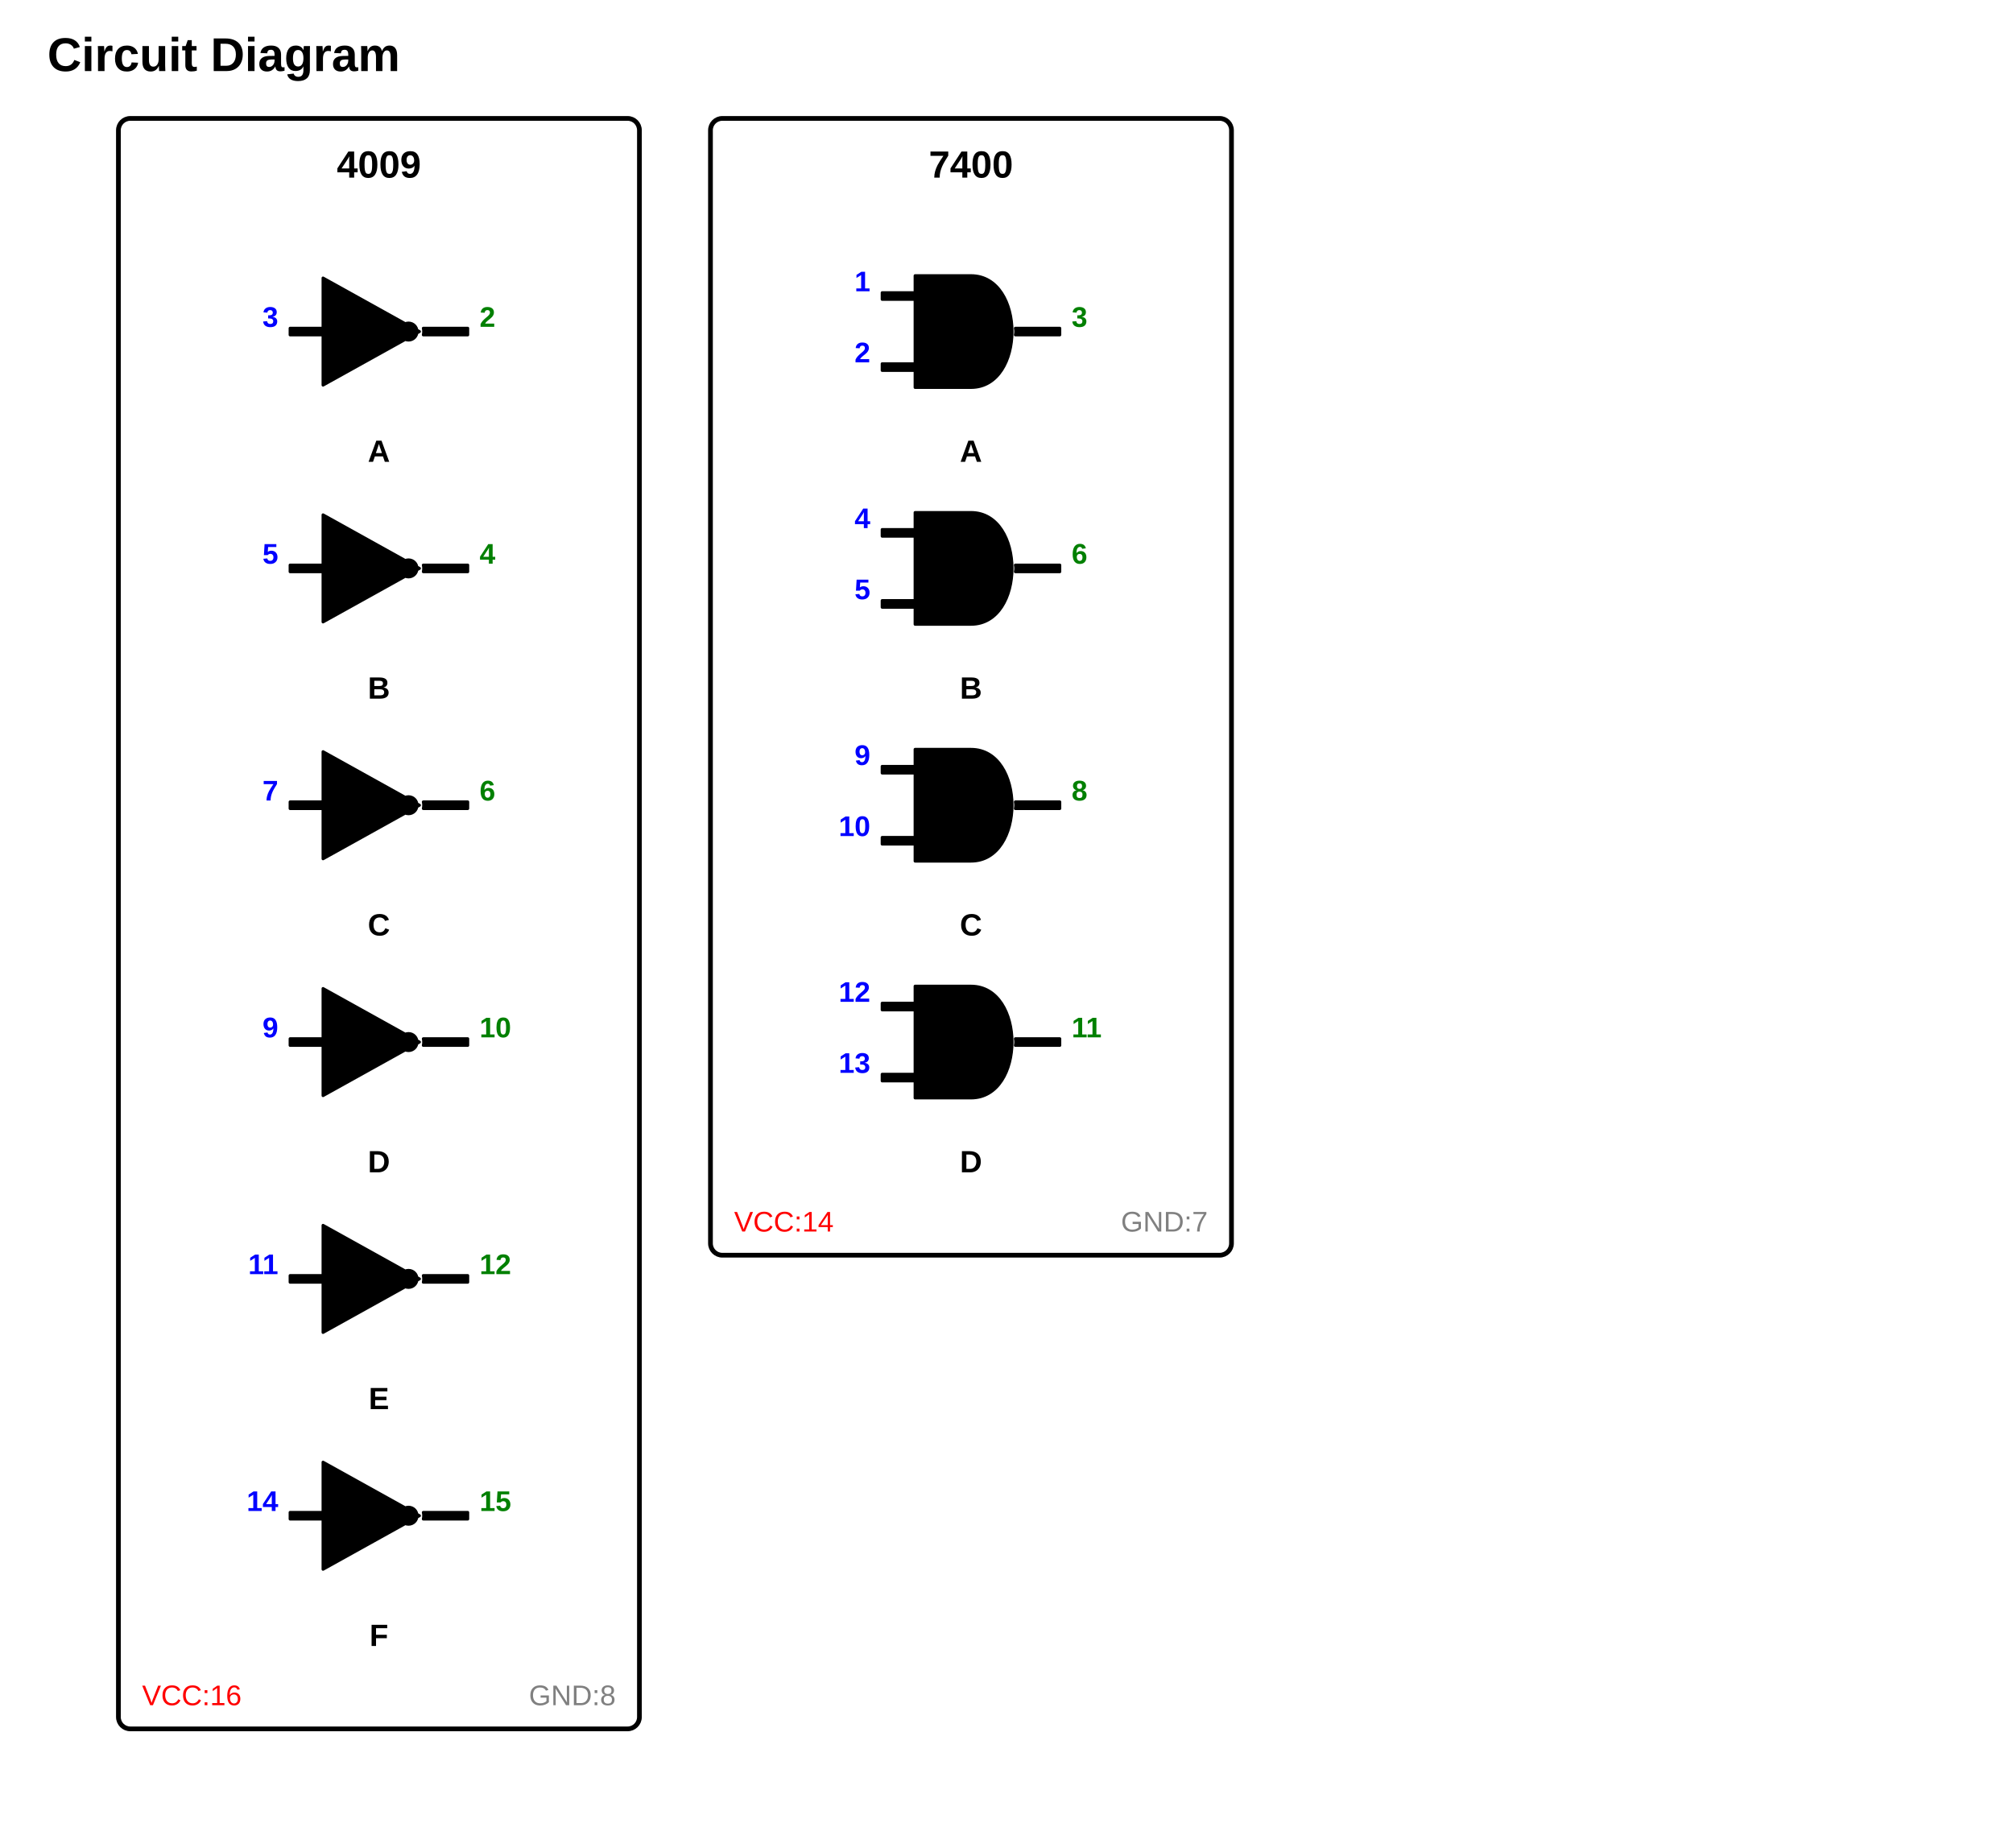
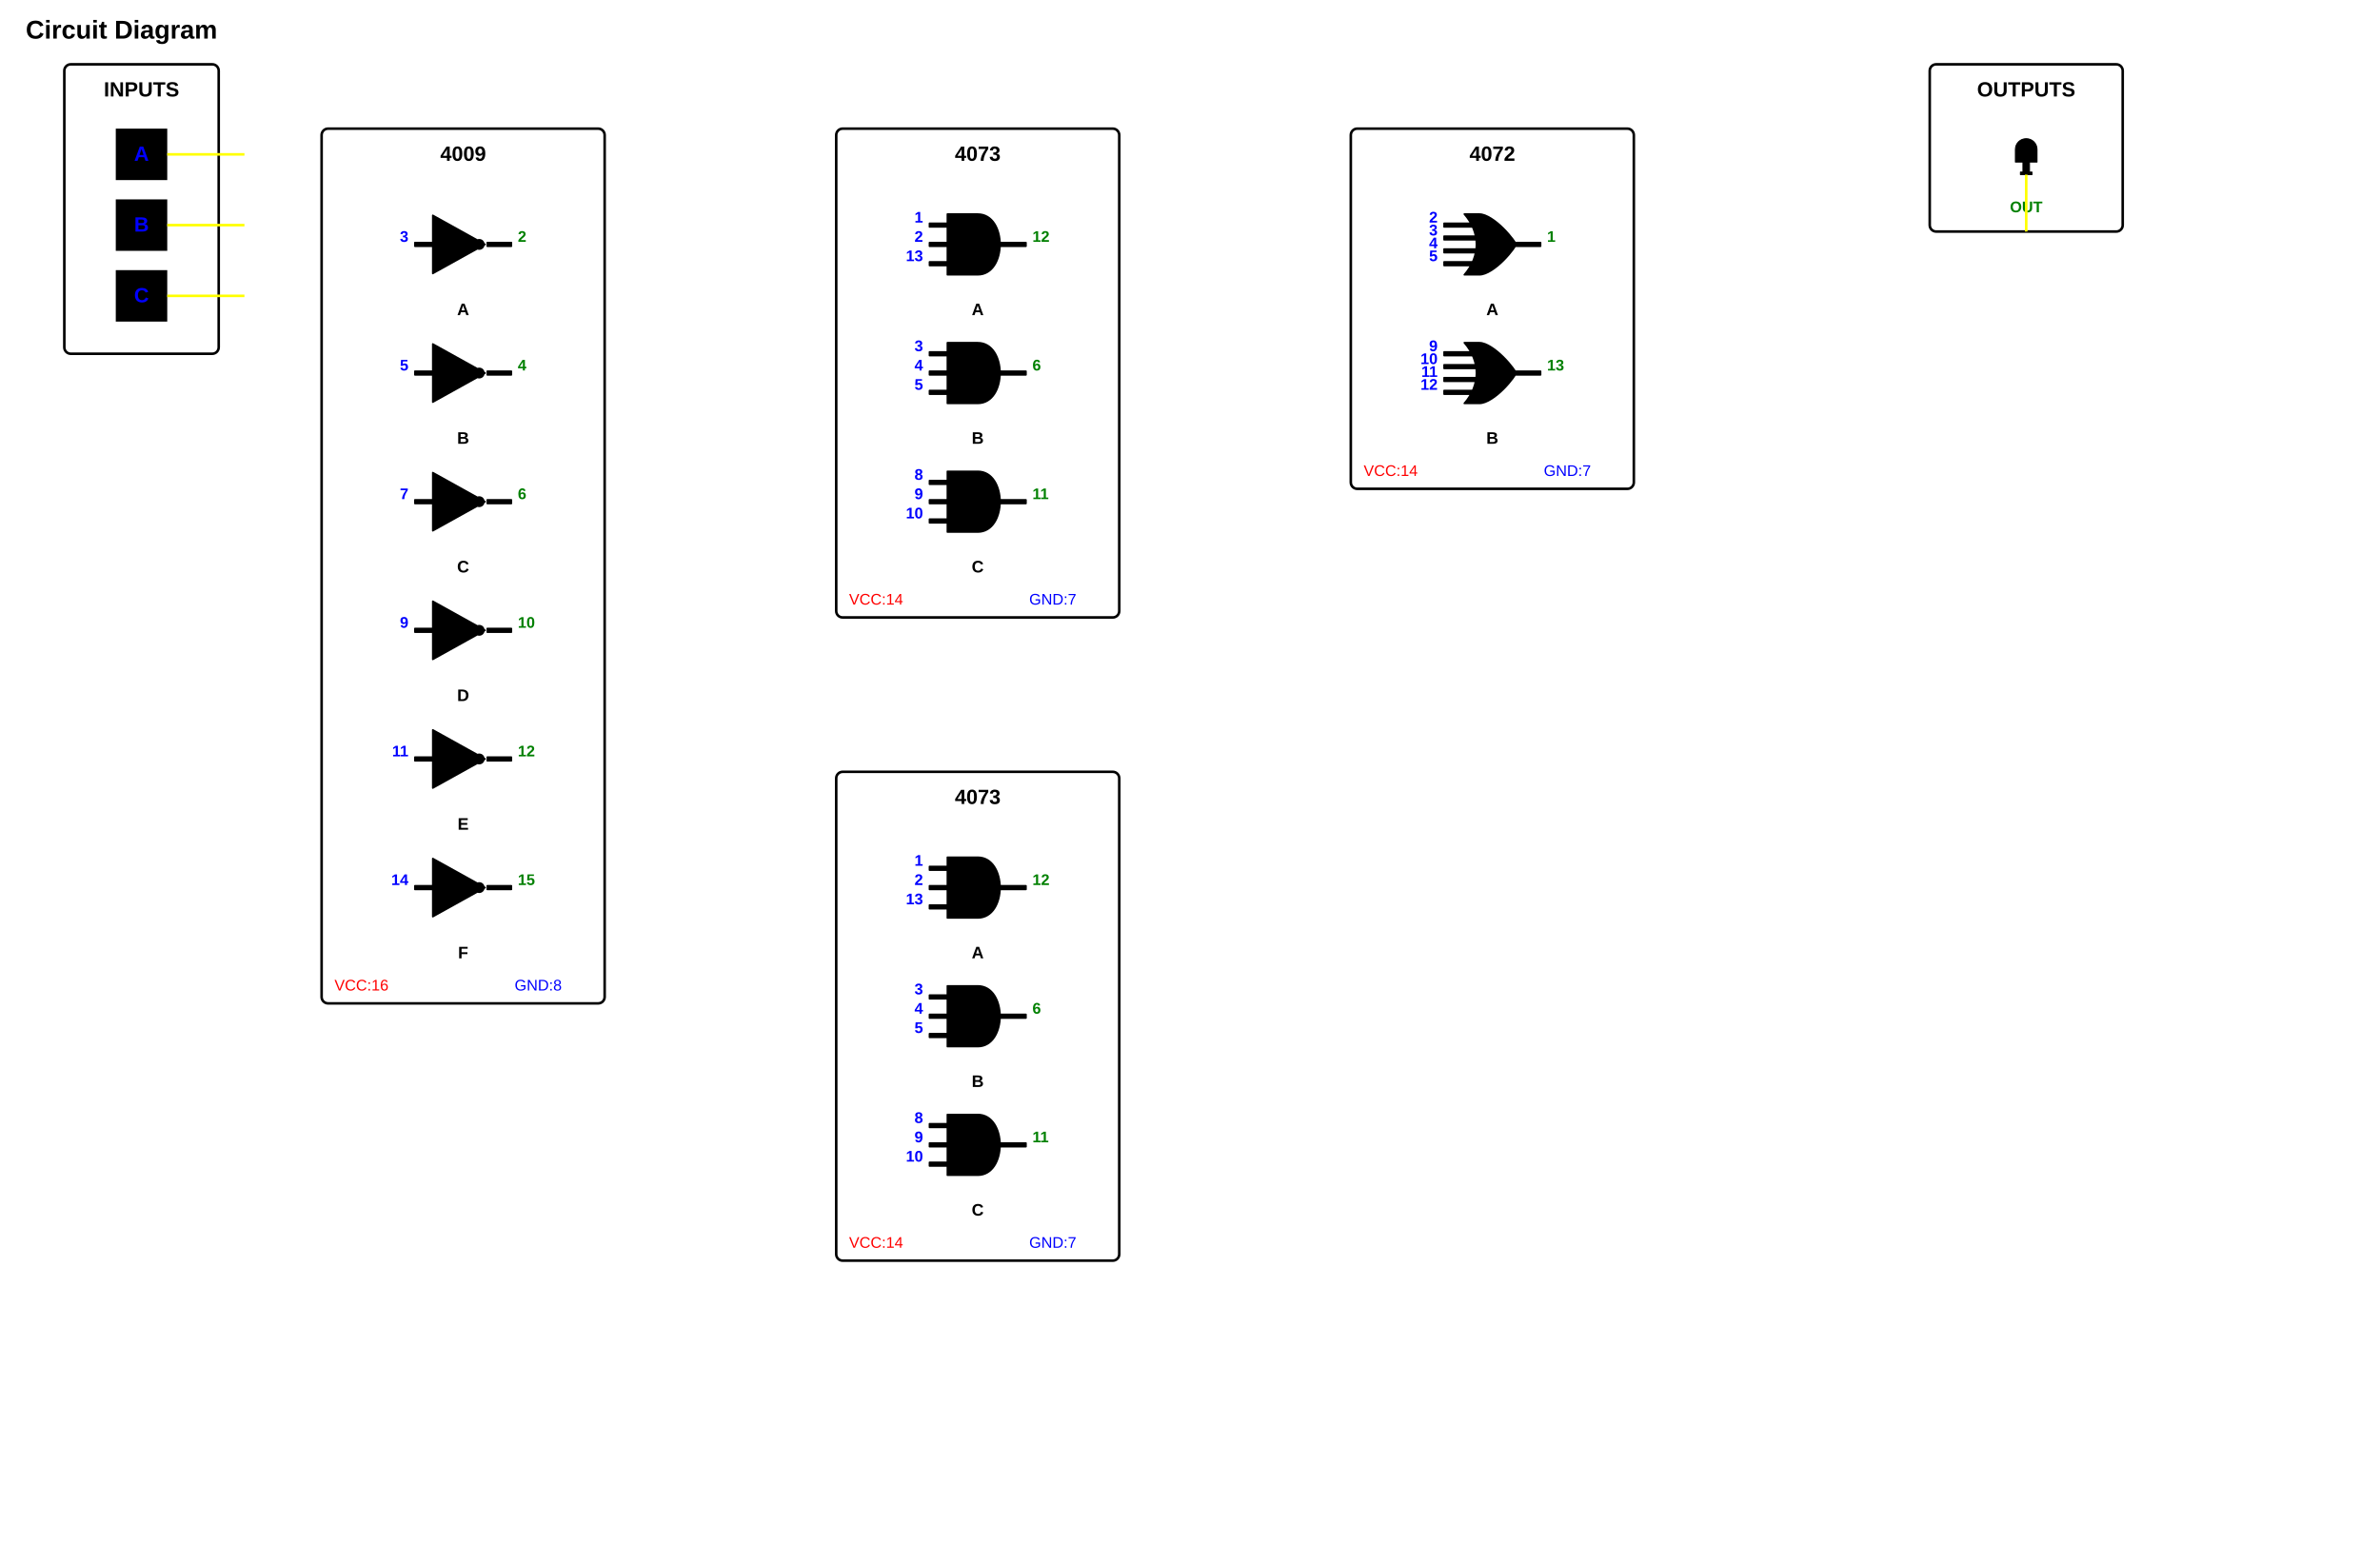
- <svg xmlns="http://www.w3.org/2000/svg" width="850" height="780" version="1.1">
+ <svg xmlns="http://www.w3.org/2000/svg" width="1850" height="1200" version="1.1">
  <defs>
+     <symbol id="LED" viewBox="0 0 512 512">
+       <path fill="#000000" stroke="#000000" stroke-width="8" stroke-linejoin="round" d="M 256,80 C 208,80 170,118 170,166 v 100 h 172 V 166 C 342,118 304,80 256,80 Z M 230,266 v 80 h 52 v -80 z M 210,346 v 20 h 92 v -20 z" />
+     </symbol>
    <symbol id="NOT1" viewBox="0 0 512 512">
      <path fill="#000000" stroke="#000000" stroke-width="8" stroke-linejoin="round" d="M 105,111.3 V 400.7 L 365.5,256 Z M 16,247 v 18 h 150 v -18 z m 320,-14 c -12.8,0 -23,10.2 -23,23 0,12.8 10.2,23 23,23 12.8,0 23,-10.2 23,-23 0,-12.8 -10.2,-23 -23,-23 z m 40,14 c 0.6,2.9 1,5.9 1,9 0,3.1 -0.4,6.1 -1,9 h 120 v -18 z" />
    </symbol>
-     <symbol id="NAND2" viewBox="0 0 512 512">
-       <path fill="#000000" stroke="#000000" stroke-width="8" stroke-linejoin="round" d="M105 105v302h151c148 0 148-302 0-302H105zm-89 46v18h150v-18H16zm320 82c-12.8 0-23 10.2-23 23s10.2 23 23 23 23-10.2 23-23-10.2-23-23-23zm40 14c.6 2.9 1 5.9 1 9 0 3.1-.4 6.1-1 9h120v-18h-120zM16 343v18h150v-18H16z" />
+     <symbol id="AND3" viewBox="0 0 512 512">
+       <path fill="#000000" stroke="#000000" stroke-width="8" stroke-linejoin="round" d="M105 105v302h151c148 0 148-302 0-302H105zm-89 46v18h150v-18H16zm268.8 96c.2 6 .2 12 0 18H496v-18H284.8zM16 247v18h150v-18H16zm0 96v18h150v-18H16z" />
+     </symbol>
+     <symbol id="OR4" viewBox="0 0 512 512">
+       <path fill="#000000" stroke="#000000" stroke-width="8" stroke-linejoin="round" d="M116.6 407c40-45.9 60.4-98.4 60.4-151 0-52.6-20.4-105.1-60.4-151H192c34.1 0 81.9 34 119.3 71.4 18.7 18.6 35.1 37.9 46.6 53.3 5.8 7.6 10.4 14.4 13.4 19.4 1.4 2.5 2.5 4.7 3.2 6.1.1.4.2.5.2.8 0 .3-.1.5-.2.9-.6 1.4-1.7 3.5-3.2 6-3 5.1-7.5 11.8-13.2 19.5-11.3 15.4-27.5 34.6-46.1 53.2C274.8 373 227.1 407 192 407zM16 361v-18h202.2c-3 6.1-6.3 12.1-9.9 18zm274.5-96c.2-.3.4-.7.5-1 1.1-2.4 2-4.4 2-8 0-3.6-1-5.6-2-8-.1-.3-.3-.7-.5-1H496v18zM16 297v-18h197c3.6 5.9 6.9 11.9 9.9 18zM16 233v-18h197c3.6 5.9 6.9 11.9 9.9 18zM16 169v-18h192.3c3.6 5.9 6.9 11.9 9.9 18z" />
    </symbol>
  </defs>
  <text x="20" y="30" font-family="Arial" font-size="20" font-weight="bold" fill="black">Circuit Diagram</text>
-   <rect x="50" y="50" width="220" height="680" fill="none" stroke="black" stroke-width="2" rx="5" />
-   <text x="160" y="75" font-family="Arial" font-size="16" font-weight="bold" text-anchor="middle" fill="black">4009</text>
+   <rect x="50" y="50" width="120" height="225" fill="none" stroke="black" stroke-width="2" rx="5" />
+   <text x="110" y="75" font-family="Arial" font-size="16" font-weight="bold" text-anchor="middle" fill="black">INPUTS</text>
+   <rect x="90" y="100" width="40" height="40" fill="black" />
+   <text x="110" y="125" font-family="Arial" font-size="16" font-weight="bold" text-anchor="middle" fill="blue">A</text>
+   <line x1="130" y1="120" x2="190" y2="120" stroke="yellow" stroke-width="2" />
+   <rect x="90" y="155" width="40" height="40" fill="black" />
+   <text x="110" y="180" font-family="Arial" font-size="16" font-weight="bold" text-anchor="middle" fill="blue">B</text>
+   <line x1="130" y1="175" x2="190" y2="175" stroke="yellow" stroke-width="2" />
+   <rect x="90" y="210" width="40" height="40" fill="black" />
+   <text x="110" y="235" font-family="Arial" font-size="16" font-weight="bold" text-anchor="middle" fill="blue">C</text>
+   <line x1="130" y1="230" x2="190" y2="230" stroke="yellow" stroke-width="2" />
+   <rect x="250" y="100" width="220" height="680" fill="none" stroke="black" stroke-width="2" rx="5" />
+   <text x="360" y="125" font-family="Arial" font-size="16" font-weight="bold" text-anchor="middle" fill="black">4009</text>
  <g>
-     <use href="#NOT1" x="120" y="100" width="80" height="80" />
-     <text x="117.5" y="138.0" font-family="Arial" font-size="12" font-weight="bold" text-anchor="end" fill="blue">3</text>
-     <text x="202.5" y="138.0" font-family="Arial" font-size="12" font-weight="bold" text-anchor="start" fill="green">2</text>
-     <text x="160" y="195" font-family="Arial" font-size="13" font-weight="bold" text-anchor="middle" fill="black">A</text>
+     <use href="#NOT1" x="320" y="150" width="80" height="80" />
+     <text x="317.5" y="188.0" font-family="Arial" font-size="12" font-weight="bold" text-anchor="end" fill="blue">3</text>
+     <text x="402.5" y="188.0" font-family="Arial" font-size="12" font-weight="bold" text-anchor="start" fill="green">2</text>
+     <text x="360" y="245" font-family="Arial" font-size="13" font-weight="bold" text-anchor="middle" fill="black">A</text>
  </g>
  <g>
-     <use href="#NOT1" x="120" y="200" width="80" height="80" />
-     <text x="117.5" y="238.0" font-family="Arial" font-size="12" font-weight="bold" text-anchor="end" fill="blue">5</text>
-     <text x="202.5" y="238.0" font-family="Arial" font-size="12" font-weight="bold" text-anchor="start" fill="green">4</text>
-     <text x="160" y="295" font-family="Arial" font-size="13" font-weight="bold" text-anchor="middle" fill="black">B</text>
+     <use href="#NOT1" x="320" y="250" width="80" height="80" />
+     <text x="317.5" y="288.0" font-family="Arial" font-size="12" font-weight="bold" text-anchor="end" fill="blue">5</text>
+     <text x="402.5" y="288.0" font-family="Arial" font-size="12" font-weight="bold" text-anchor="start" fill="green">4</text>
+     <text x="360" y="345" font-family="Arial" font-size="13" font-weight="bold" text-anchor="middle" fill="black">B</text>
  </g>
  <g>
-     <use href="#NOT1" x="120" y="300" width="80" height="80" />
-     <text x="117.5" y="338.0" font-family="Arial" font-size="12" font-weight="bold" text-anchor="end" fill="blue">7</text>
-     <text x="202.5" y="338.0" font-family="Arial" font-size="12" font-weight="bold" text-anchor="start" fill="green">6</text>
-     <text x="160" y="395" font-family="Arial" font-size="13" font-weight="bold" text-anchor="middle" fill="black">C</text>
+     <use href="#NOT1" x="320" y="350" width="80" height="80" />
+     <text x="317.5" y="388.0" font-family="Arial" font-size="12" font-weight="bold" text-anchor="end" fill="blue">7</text>
+     <text x="402.5" y="388.0" font-family="Arial" font-size="12" font-weight="bold" text-anchor="start" fill="green">6</text>
+     <text x="360" y="445" font-family="Arial" font-size="13" font-weight="bold" text-anchor="middle" fill="black">C</text>
  </g>
  <g>
-     <use href="#NOT1" x="120" y="400" width="80" height="80" />
-     <text x="117.5" y="438.0" font-family="Arial" font-size="12" font-weight="bold" text-anchor="end" fill="blue">9</text>
-     <text x="202.5" y="438.0" font-family="Arial" font-size="12" font-weight="bold" text-anchor="start" fill="green">10</text>
-     <text x="160" y="495" font-family="Arial" font-size="13" font-weight="bold" text-anchor="middle" fill="black">D</text>
+     <use href="#NOT1" x="320" y="450" width="80" height="80" />
+     <text x="317.5" y="488.0" font-family="Arial" font-size="12" font-weight="bold" text-anchor="end" fill="blue">9</text>
+     <text x="402.5" y="488.0" font-family="Arial" font-size="12" font-weight="bold" text-anchor="start" fill="green">10</text>
+     <text x="360" y="545" font-family="Arial" font-size="13" font-weight="bold" text-anchor="middle" fill="black">D</text>
  </g>
  <g>
-     <use href="#NOT1" x="120" y="500" width="80" height="80" />
-     <text x="117.5" y="538.0" font-family="Arial" font-size="12" font-weight="bold" text-anchor="end" fill="blue">11</text>
-     <text x="202.5" y="538.0" font-family="Arial" font-size="12" font-weight="bold" text-anchor="start" fill="green">12</text>
-     <text x="160" y="595" font-family="Arial" font-size="13" font-weight="bold" text-anchor="middle" fill="black">E</text>
+     <use href="#NOT1" x="320" y="550" width="80" height="80" />
+     <text x="317.5" y="588.0" font-family="Arial" font-size="12" font-weight="bold" text-anchor="end" fill="blue">11</text>
+     <text x="402.5" y="588.0" font-family="Arial" font-size="12" font-weight="bold" text-anchor="start" fill="green">12</text>
+     <text x="360" y="645" font-family="Arial" font-size="13" font-weight="bold" text-anchor="middle" fill="black">E</text>
  </g>
  <g>
-     <use href="#NOT1" x="120" y="600" width="80" height="80" />
-     <text x="117.5" y="638.0" font-family="Arial" font-size="12" font-weight="bold" text-anchor="end" fill="blue">14</text>
-     <text x="202.5" y="638.0" font-family="Arial" font-size="12" font-weight="bold" text-anchor="start" fill="green">15</text>
-     <text x="160" y="695" font-family="Arial" font-size="13" font-weight="bold" text-anchor="middle" fill="black">F</text>
+     <use href="#NOT1" x="320" y="650" width="80" height="80" />
+     <text x="317.5" y="688.0" font-family="Arial" font-size="12" font-weight="bold" text-anchor="end" fill="blue">14</text>
+     <text x="402.5" y="688.0" font-family="Arial" font-size="12" font-weight="bold" text-anchor="start" fill="green">15</text>
+     <text x="360" y="745" font-family="Arial" font-size="13" font-weight="bold" text-anchor="middle" fill="black">F</text>
  </g>
-   <text x="60" y="720" font-family="Arial" font-size="12" fill="red">VCC:16</text>
-   <text x="260" y="720" font-family="Arial" font-size="12" text-anchor="end" fill="gray">GND:8</text>
-   <rect x="300" y="50" width="220" height="480" fill="none" stroke="black" stroke-width="2" rx="5" />
-   <text x="410" y="75" font-family="Arial" font-size="16" font-weight="bold" text-anchor="middle" fill="black">7400</text>
+   <text x="260" y="770" font-family="Arial" font-size="12" fill="red">VCC:16</text>
+   <text x="400" y="770" font-family="Arial" font-size="12" fill="blue">GND:8</text>
+   <rect x="650" y="100" width="220" height="380" fill="none" stroke="black" stroke-width="2" rx="5" />
+   <text x="760" y="125" font-family="Arial" font-size="16" font-weight="bold" text-anchor="middle" fill="black">4073</text>
  <g>
-     <use href="#NAND2" x="370" y="100" width="80" height="80" />
-     <text x="367.5" y="123.0" font-family="Arial" font-size="12" font-weight="bold" text-anchor="end" fill="blue">1</text>
-     <text x="367.5" y="153.0" font-family="Arial" font-size="12" font-weight="bold" text-anchor="end" fill="blue">2</text>
-     <text x="452.5" y="138.0" font-family="Arial" font-size="12" font-weight="bold" text-anchor="start" fill="green">3</text>
-     <text x="410" y="195" font-family="Arial" font-size="13" font-weight="bold" text-anchor="middle" fill="black">A</text>
+     <use href="#AND3" x="720" y="150" width="80" height="80" />
+     <text x="717.5" y="173.0" font-family="Arial" font-size="12" font-weight="bold" text-anchor="end" fill="blue">1</text>
+     <text x="717.5" y="188.0" font-family="Arial" font-size="12" font-weight="bold" text-anchor="end" fill="blue">2</text>
+     <text x="717.5" y="203.0" font-family="Arial" font-size="12" font-weight="bold" text-anchor="end" fill="blue">13</text>
+     <text x="802.5" y="188.0" font-family="Arial" font-size="12" font-weight="bold" text-anchor="start" fill="green">12</text>
+     <text x="760" y="245" font-family="Arial" font-size="13" font-weight="bold" text-anchor="middle" fill="black">A</text>
  </g>
  <g>
-     <use href="#NAND2" x="370" y="200" width="80" height="80" />
-     <text x="367.5" y="223.0" font-family="Arial" font-size="12" font-weight="bold" text-anchor="end" fill="blue">4</text>
-     <text x="367.5" y="253.0" font-family="Arial" font-size="12" font-weight="bold" text-anchor="end" fill="blue">5</text>
-     <text x="452.5" y="238.0" font-family="Arial" font-size="12" font-weight="bold" text-anchor="start" fill="green">6</text>
-     <text x="410" y="295" font-family="Arial" font-size="13" font-weight="bold" text-anchor="middle" fill="black">B</text>
+     <use href="#AND3" x="720" y="250" width="80" height="80" />
+     <text x="717.5" y="273.0" font-family="Arial" font-size="12" font-weight="bold" text-anchor="end" fill="blue">3</text>
+     <text x="717.5" y="288.0" font-family="Arial" font-size="12" font-weight="bold" text-anchor="end" fill="blue">4</text>
+     <text x="717.5" y="303.0" font-family="Arial" font-size="12" font-weight="bold" text-anchor="end" fill="blue">5</text>
+     <text x="802.5" y="288.0" font-family="Arial" font-size="12" font-weight="bold" text-anchor="start" fill="green">6</text>
+     <text x="760" y="345" font-family="Arial" font-size="13" font-weight="bold" text-anchor="middle" fill="black">B</text>
  </g>
  <g>
-     <use href="#NAND2" x="370" y="300" width="80" height="80" />
-     <text x="367.5" y="323.0" font-family="Arial" font-size="12" font-weight="bold" text-anchor="end" fill="blue">9</text>
-     <text x="367.5" y="353.0" font-family="Arial" font-size="12" font-weight="bold" text-anchor="end" fill="blue">10</text>
-     <text x="452.5" y="338.0" font-family="Arial" font-size="12" font-weight="bold" text-anchor="start" fill="green">8</text>
-     <text x="410" y="395" font-family="Arial" font-size="13" font-weight="bold" text-anchor="middle" fill="black">C</text>
+     <use href="#AND3" x="720" y="350" width="80" height="80" />
+     <text x="717.5" y="373.0" font-family="Arial" font-size="12" font-weight="bold" text-anchor="end" fill="blue">8</text>
+     <text x="717.5" y="388.0" font-family="Arial" font-size="12" font-weight="bold" text-anchor="end" fill="blue">9</text>
+     <text x="717.5" y="403.0" font-family="Arial" font-size="12" font-weight="bold" text-anchor="end" fill="blue">10</text>
+     <text x="802.5" y="388.0" font-family="Arial" font-size="12" font-weight="bold" text-anchor="start" fill="green">11</text>
+     <text x="760" y="445" font-family="Arial" font-size="13" font-weight="bold" text-anchor="middle" fill="black">C</text>
+   </g>
+   <text x="660" y="470" font-family="Arial" font-size="12" fill="red">VCC:14</text>
+   <text x="800" y="470" font-family="Arial" font-size="12" fill="blue">GND:7</text>
+   <rect x="650" y="600" width="220" height="380" fill="none" stroke="black" stroke-width="2" rx="5" />
+   <text x="760" y="625" font-family="Arial" font-size="16" font-weight="bold" text-anchor="middle" fill="black">4073</text>
+   <g>
+     <use href="#AND3" x="720" y="650" width="80" height="80" />
+     <text x="717.5" y="673.0" font-family="Arial" font-size="12" font-weight="bold" text-anchor="end" fill="blue">1</text>
+     <text x="717.5" y="688.0" font-family="Arial" font-size="12" font-weight="bold" text-anchor="end" fill="blue">2</text>
+     <text x="717.5" y="703.0" font-family="Arial" font-size="12" font-weight="bold" text-anchor="end" fill="blue">13</text>
+     <text x="802.5" y="688.0" font-family="Arial" font-size="12" font-weight="bold" text-anchor="start" fill="green">12</text>
+     <text x="760" y="745" font-family="Arial" font-size="13" font-weight="bold" text-anchor="middle" fill="black">A</text>
  </g>
  <g>
-     <use href="#NAND2" x="370" y="400" width="80" height="80" />
-     <text x="367.5" y="423.0" font-family="Arial" font-size="12" font-weight="bold" text-anchor="end" fill="blue">12</text>
-     <text x="367.5" y="453.0" font-family="Arial" font-size="12" font-weight="bold" text-anchor="end" fill="blue">13</text>
-     <text x="452.5" y="438.0" font-family="Arial" font-size="12" font-weight="bold" text-anchor="start" fill="green">11</text>
-     <text x="410" y="495" font-family="Arial" font-size="13" font-weight="bold" text-anchor="middle" fill="black">D</text>
+     <use href="#AND3" x="720" y="750" width="80" height="80" />
+     <text x="717.5" y="773.0" font-family="Arial" font-size="12" font-weight="bold" text-anchor="end" fill="blue">3</text>
+     <text x="717.5" y="788.0" font-family="Arial" font-size="12" font-weight="bold" text-anchor="end" fill="blue">4</text>
+     <text x="717.5" y="803.0" font-family="Arial" font-size="12" font-weight="bold" text-anchor="end" fill="blue">5</text>
+     <text x="802.5" y="788.0" font-family="Arial" font-size="12" font-weight="bold" text-anchor="start" fill="green">6</text>
+     <text x="760" y="845" font-family="Arial" font-size="13" font-weight="bold" text-anchor="middle" fill="black">B</text>
  </g>
-   <text x="310" y="520" font-family="Arial" font-size="12" fill="red">VCC:14</text>
-   <text x="510" y="520" font-family="Arial" font-size="12" text-anchor="end" fill="gray">GND:7</text>
+   <g>
+     <use href="#AND3" x="720" y="850" width="80" height="80" />
+     <text x="717.5" y="873.0" font-family="Arial" font-size="12" font-weight="bold" text-anchor="end" fill="blue">8</text>
+     <text x="717.5" y="888.0" font-family="Arial" font-size="12" font-weight="bold" text-anchor="end" fill="blue">9</text>
+     <text x="717.5" y="903.0" font-family="Arial" font-size="12" font-weight="bold" text-anchor="end" fill="blue">10</text>
+     <text x="802.5" y="888.0" font-family="Arial" font-size="12" font-weight="bold" text-anchor="start" fill="green">11</text>
+     <text x="760" y="945" font-family="Arial" font-size="13" font-weight="bold" text-anchor="middle" fill="black">C</text>
+   </g>
+   <text x="660" y="970" font-family="Arial" font-size="12" fill="red">VCC:14</text>
+   <text x="800" y="970" font-family="Arial" font-size="12" fill="blue">GND:7</text>
+   <rect x="1050" y="100" width="220" height="280" fill="none" stroke="black" stroke-width="2" rx="5" />
+   <text x="1160" y="125" font-family="Arial" font-size="16" font-weight="bold" text-anchor="middle" fill="black">4072</text>
+   <g>
+     <use href="#OR4" x="1120" y="150" width="80" height="80" />
+     <text x="1117.5" y="173.0" font-family="Arial" font-size="12" font-weight="bold" text-anchor="end" fill="blue">2</text>
+     <text x="1117.5" y="183.0" font-family="Arial" font-size="12" font-weight="bold" text-anchor="end" fill="blue">3</text>
+     <text x="1117.5" y="193.0" font-family="Arial" font-size="12" font-weight="bold" text-anchor="end" fill="blue">4</text>
+     <text x="1117.5" y="203.0" font-family="Arial" font-size="12" font-weight="bold" text-anchor="end" fill="blue">5</text>
+     <text x="1202.5" y="188.0" font-family="Arial" font-size="12" font-weight="bold" text-anchor="start" fill="green">1</text>
+     <text x="1160" y="245" font-family="Arial" font-size="13" font-weight="bold" text-anchor="middle" fill="black">A</text>
+   </g>
+   <g>
+     <use href="#OR4" x="1120" y="250" width="80" height="80" />
+     <text x="1117.5" y="273.0" font-family="Arial" font-size="12" font-weight="bold" text-anchor="end" fill="blue">9</text>
+     <text x="1117.5" y="283.0" font-family="Arial" font-size="12" font-weight="bold" text-anchor="end" fill="blue">10</text>
+     <text x="1117.5" y="293.0" font-family="Arial" font-size="12" font-weight="bold" text-anchor="end" fill="blue">11</text>
+     <text x="1117.5" y="303.0" font-family="Arial" font-size="12" font-weight="bold" text-anchor="end" fill="blue">12</text>
+     <text x="1202.5" y="288.0" font-family="Arial" font-size="12" font-weight="bold" text-anchor="start" fill="green">13</text>
+     <text x="1160" y="345" font-family="Arial" font-size="13" font-weight="bold" text-anchor="middle" fill="black">B</text>
+   </g>
+   <text x="1060" y="370" font-family="Arial" font-size="12" fill="red">VCC:14</text>
+   <text x="1200" y="370" font-family="Arial" font-size="12" fill="blue">GND:7</text>
+   <rect x="1500" y="50" width="150" height="130" fill="none" stroke="black" stroke-width="2" rx="5" />
+   <text x="1575" y="75" font-family="Arial" font-size="16" font-weight="bold" text-anchor="middle" fill="black">OUTPUTS</text>
+   <use href="#LED" x="1550" y="100" width="50" height="50" />
+   <text x="1575" y="165" font-family="Arial" font-size="12" font-weight="bold" text-anchor="middle" fill="green">OUT</text>
+   <line x1="1575" y1="135.742" x2="1575" y2="180" stroke="yellow" stroke-width="2" />
</svg>
